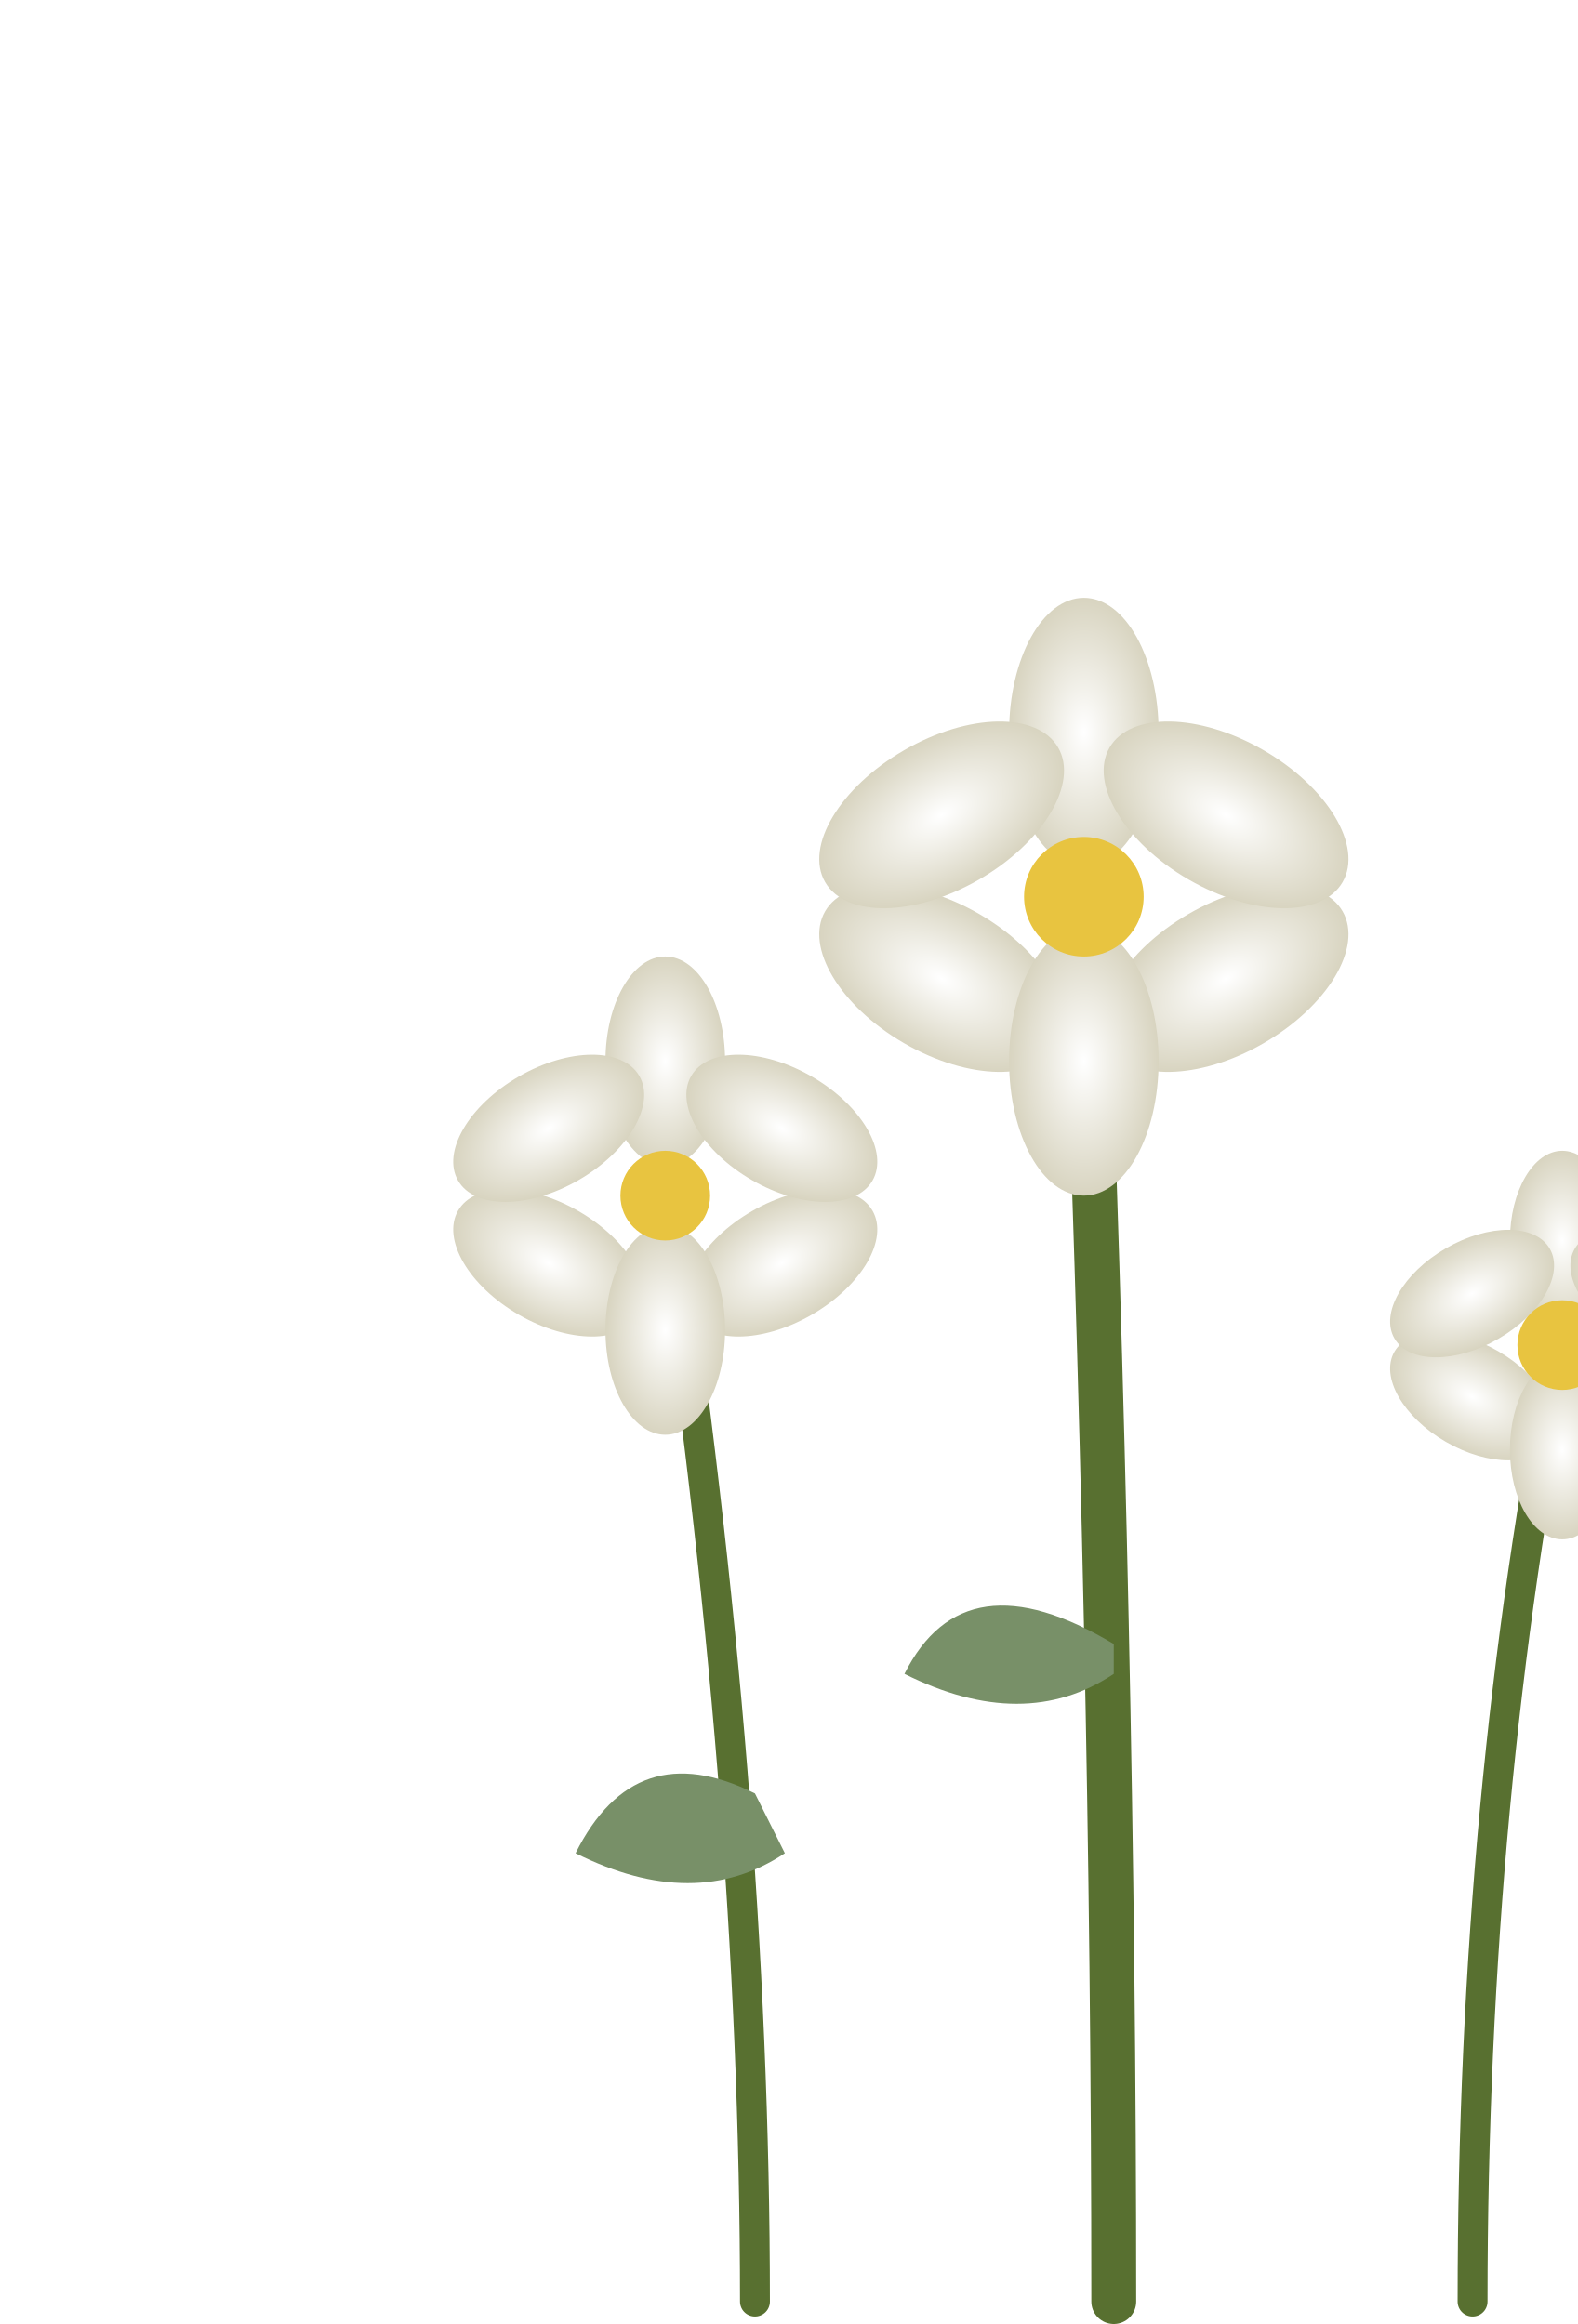
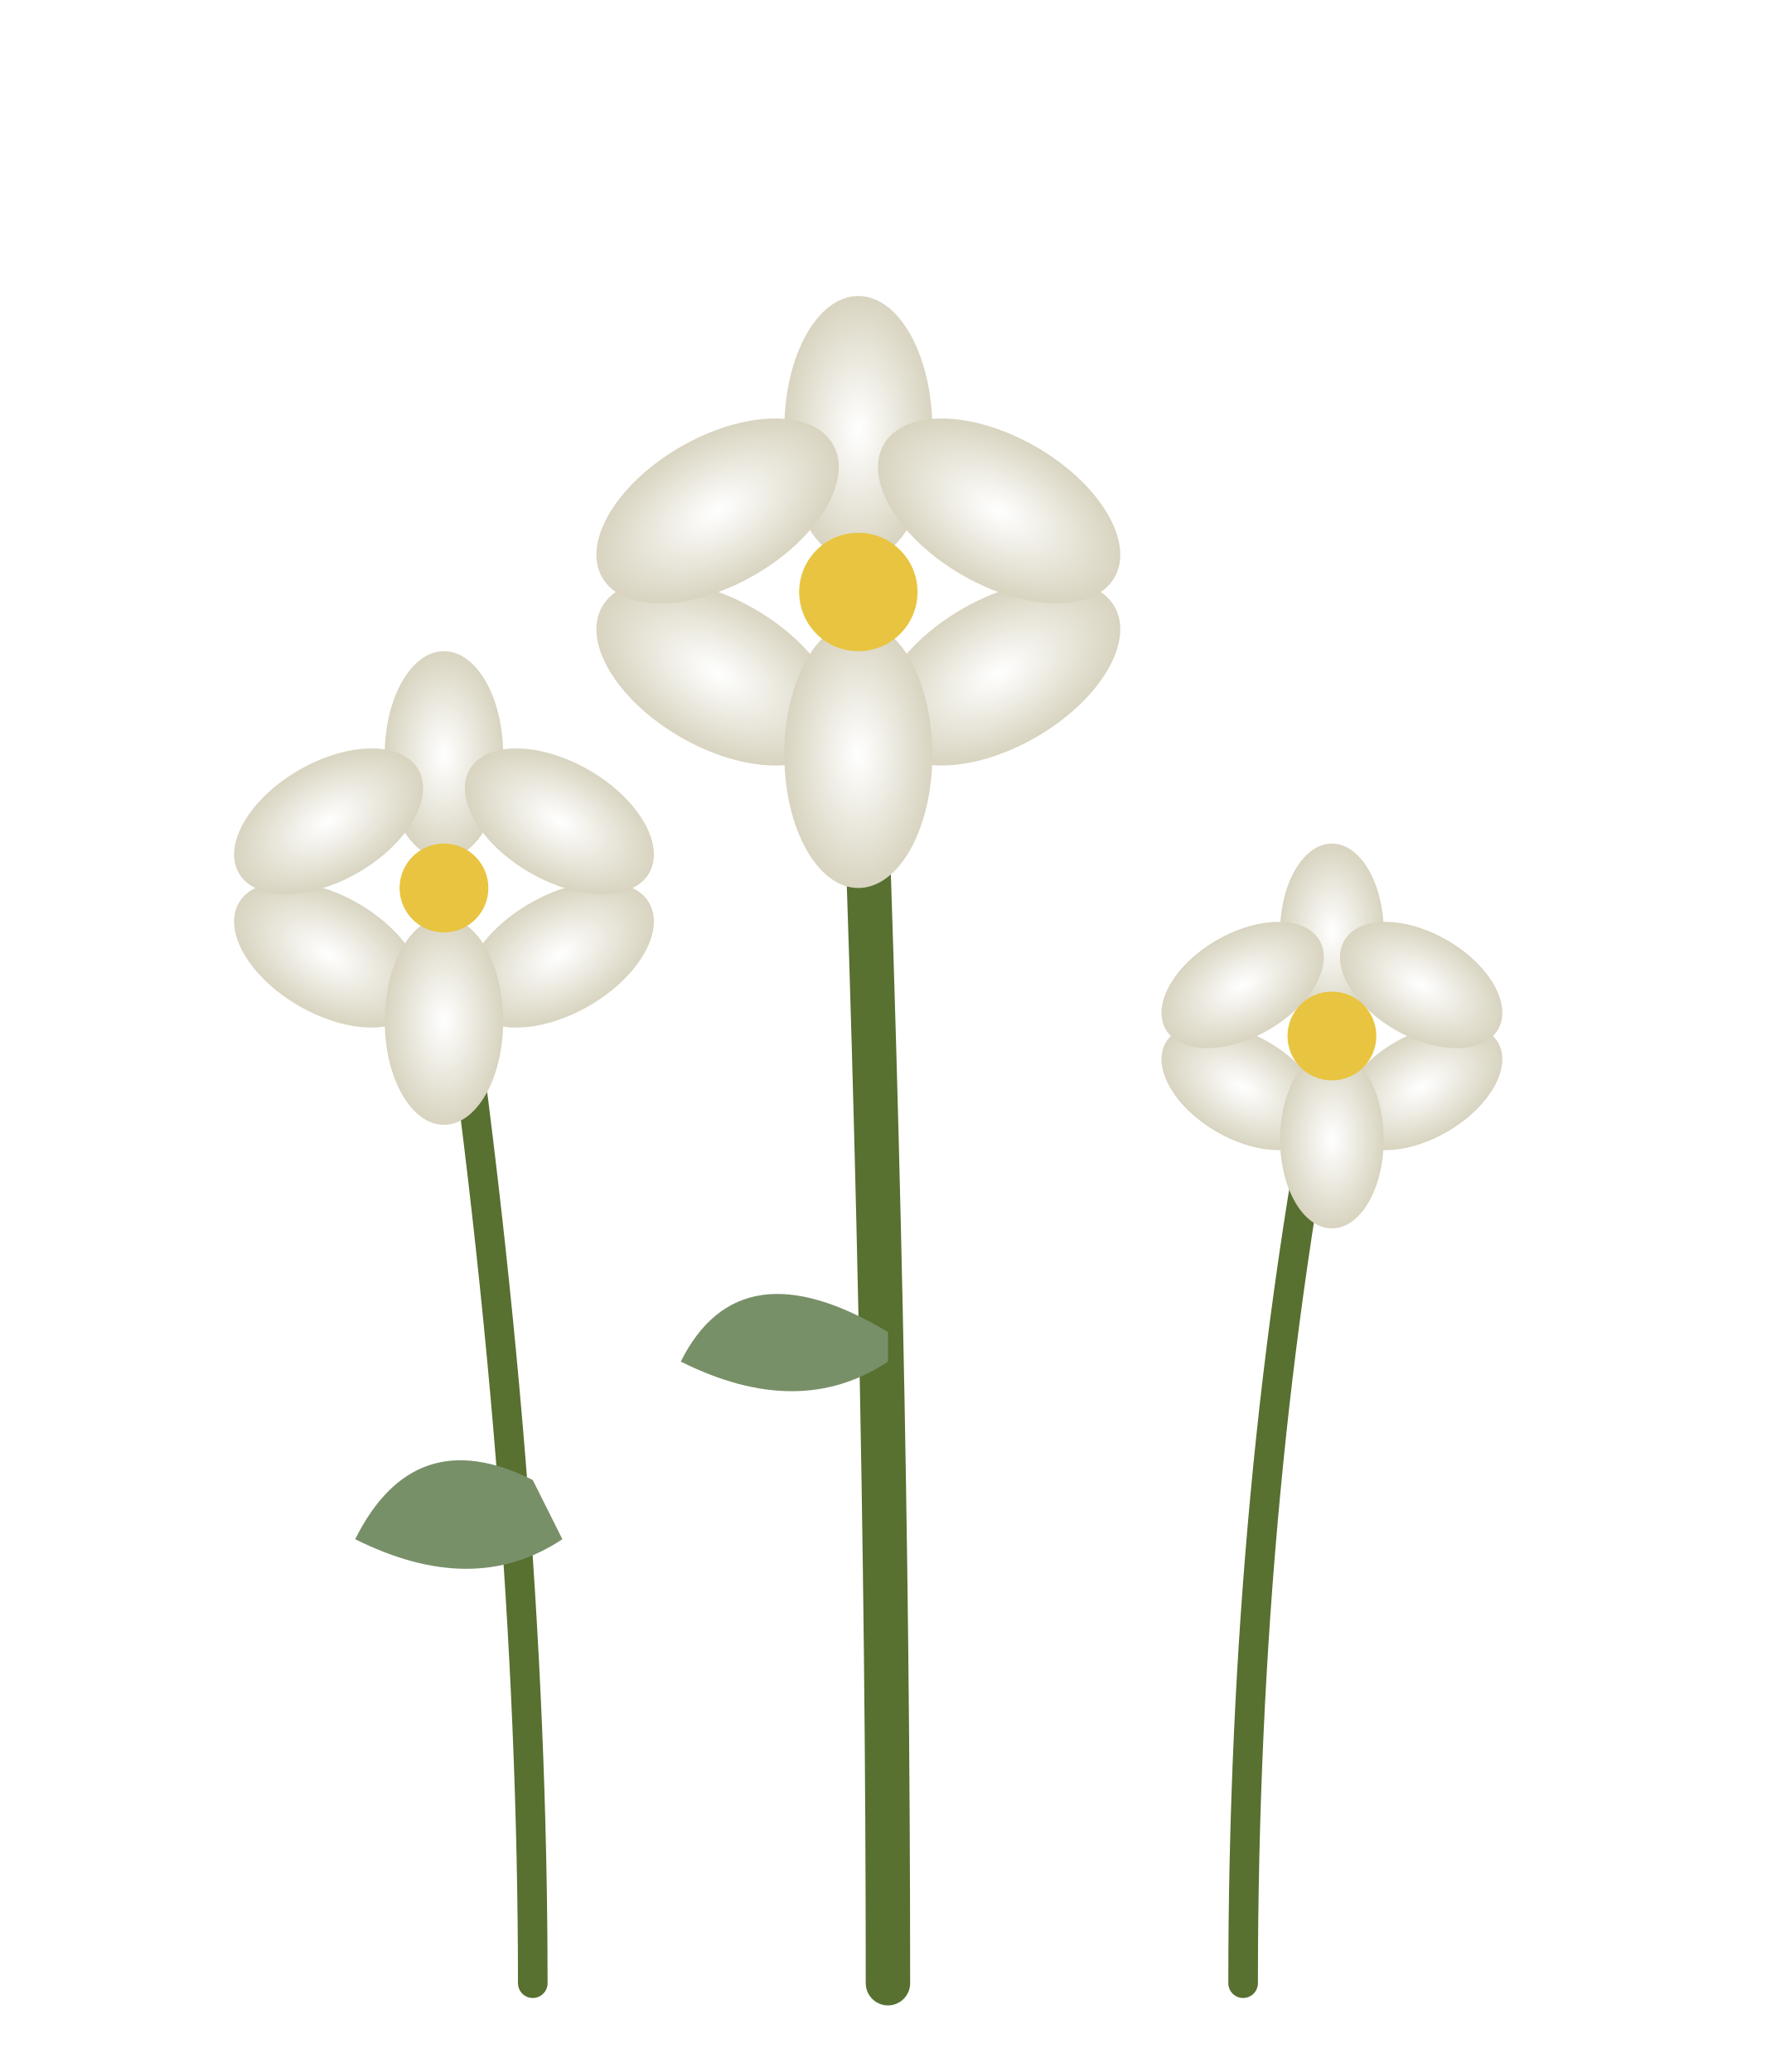
- <svg xmlns="http://www.w3.org/2000/svg" viewBox="-14.5 -20 105.5 155.5" width="105.5" height="155.5">
+ <svg xmlns="http://www.w3.org/2000/svg" viewBox="0 0 120 140" width="120" height="140">
  <defs>
    <radialGradient id="ea_petal" cx="0.5" cy="0.5" r="0.5">
      <stop offset="0" stop-color="#ffffff" />
      <stop offset="1" stop-color="#d8d4c0" />
    </radialGradient>
  </defs>
  <path d="M 36 134 Q 36 100 30 60" stroke="#587030" stroke-width="2" fill="none" stroke-linecap="round" />
  <path d="M 60 134 Q 60 90 58 40" stroke="#587030" stroke-width="3" fill="none" stroke-linecap="round" />
  <path d="M 84 134 Q 84 100 90 70" stroke="#587030" stroke-width="2" fill="none" stroke-linecap="round" />
  <path d="M 60 90 Q 50 84 46 92 Q 54 96 60 92 Z" fill="#789068" />
  <path d="M 36 100 Q 28 96 24 104 Q 32 108 38 104 Z" fill="#789068" />
  <g transform="translate(30 60)">
    <ellipse cx="0" cy="-9" rx="4" ry="7" fill="url(#ea_petal)" />
    <ellipse cx="7.8" cy="-4.5" rx="4" ry="7" transform="rotate(60)" fill="url(#ea_petal)" />
    <ellipse cx="7.8" cy="4.5" rx="4" ry="7" transform="rotate(120)" fill="url(#ea_petal)" />
    <ellipse cx="0" cy="9" rx="4" ry="7" fill="url(#ea_petal)" />
    <ellipse cx="-7.8" cy="4.5" rx="4" ry="7" transform="rotate(60)" fill="url(#ea_petal)" />
    <ellipse cx="-7.8" cy="-4.5" rx="4" ry="7" transform="rotate(120)" fill="url(#ea_petal)" />
    <circle cx="0" cy="0" r="3" fill="#e8c440" />
  </g>
  <g transform="translate(58 40)">
    <ellipse cx="0" cy="-11" rx="5" ry="9" fill="url(#ea_petal)" />
    <ellipse cx="9.5" cy="-5.5" rx="5" ry="9" transform="rotate(60)" fill="url(#ea_petal)" />
    <ellipse cx="9.5" cy="5.5" rx="5" ry="9" transform="rotate(120)" fill="url(#ea_petal)" />
    <ellipse cx="0" cy="11" rx="5" ry="9" fill="url(#ea_petal)" />
    <ellipse cx="-9.5" cy="5.5" rx="5" ry="9" transform="rotate(60)" fill="url(#ea_petal)" />
    <ellipse cx="-9.5" cy="-5.5" rx="5" ry="9" transform="rotate(120)" fill="url(#ea_petal)" />
    <circle cx="0" cy="0" r="4" fill="#e8c440" />
  </g>
  <g transform="translate(90 70)">
    <ellipse cx="0" cy="-7" rx="3.5" ry="6" fill="url(#ea_petal)" />
    <ellipse cx="6" cy="-3.5" rx="3.5" ry="6" transform="rotate(60)" fill="url(#ea_petal)" />
    <ellipse cx="6" cy="3.5" rx="3.5" ry="6" transform="rotate(120)" fill="url(#ea_petal)" />
    <ellipse cx="0" cy="7" rx="3.5" ry="6" fill="url(#ea_petal)" />
    <ellipse cx="-6" cy="3.5" rx="3.5" ry="6" transform="rotate(60)" fill="url(#ea_petal)" />
    <ellipse cx="-6" cy="-3.5" rx="3.5" ry="6" transform="rotate(120)" fill="url(#ea_petal)" />
    <circle cx="0" cy="0" r="3" fill="#e8c440" />
  </g>
</svg>
